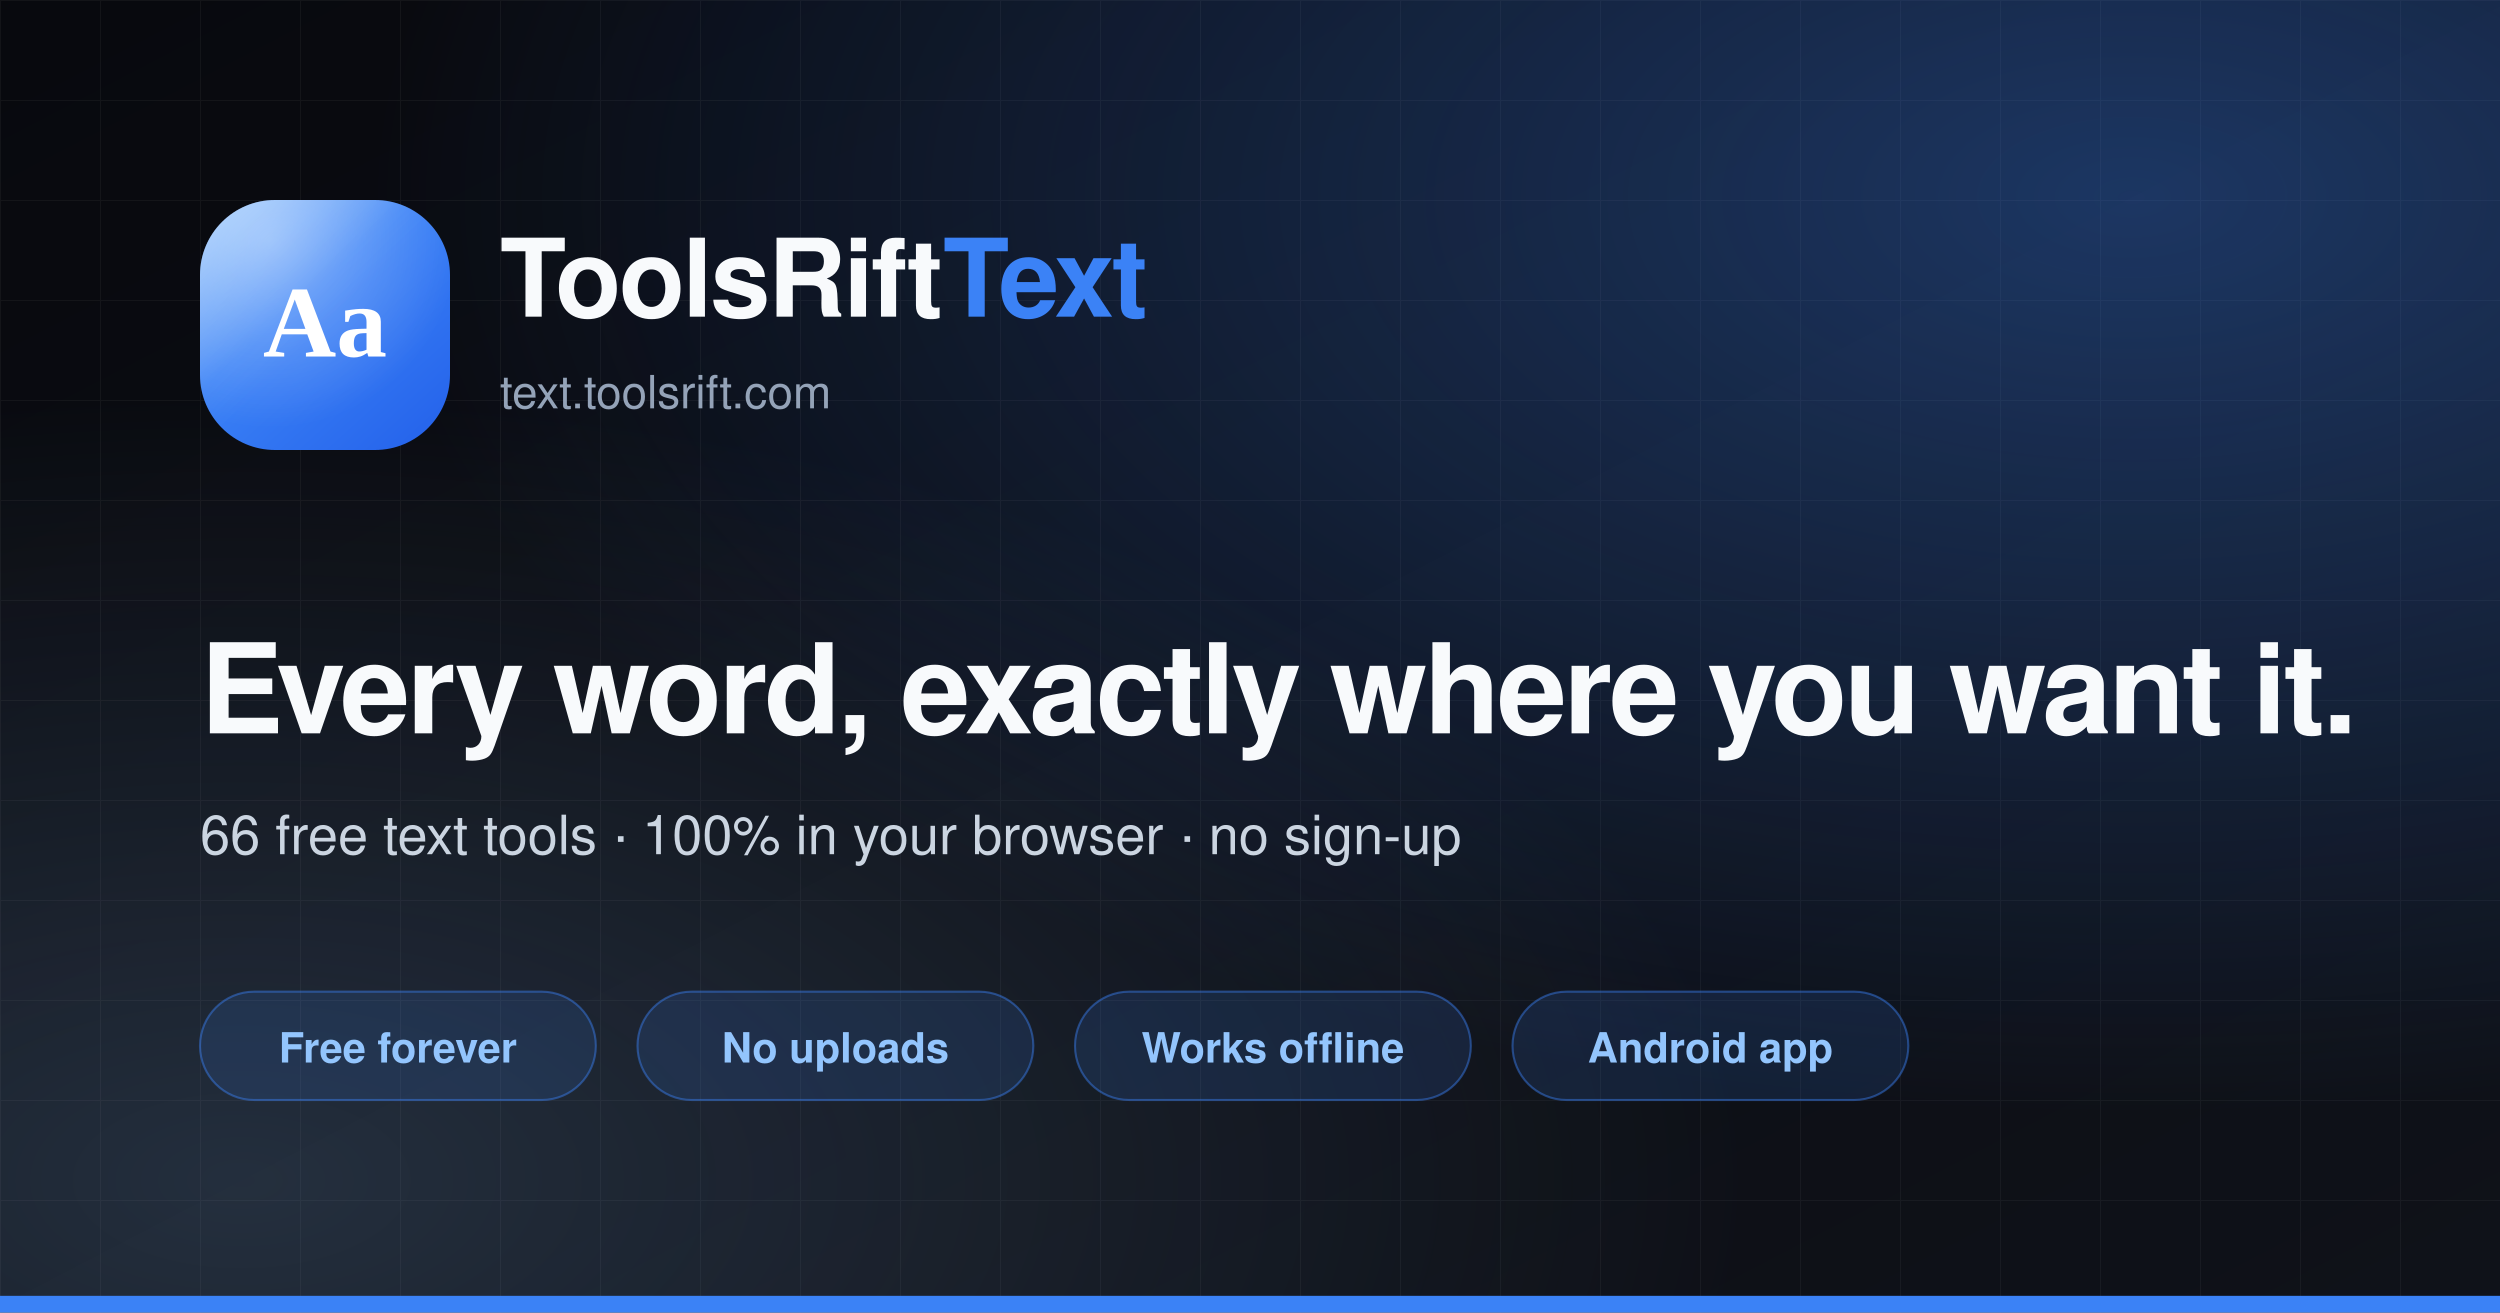
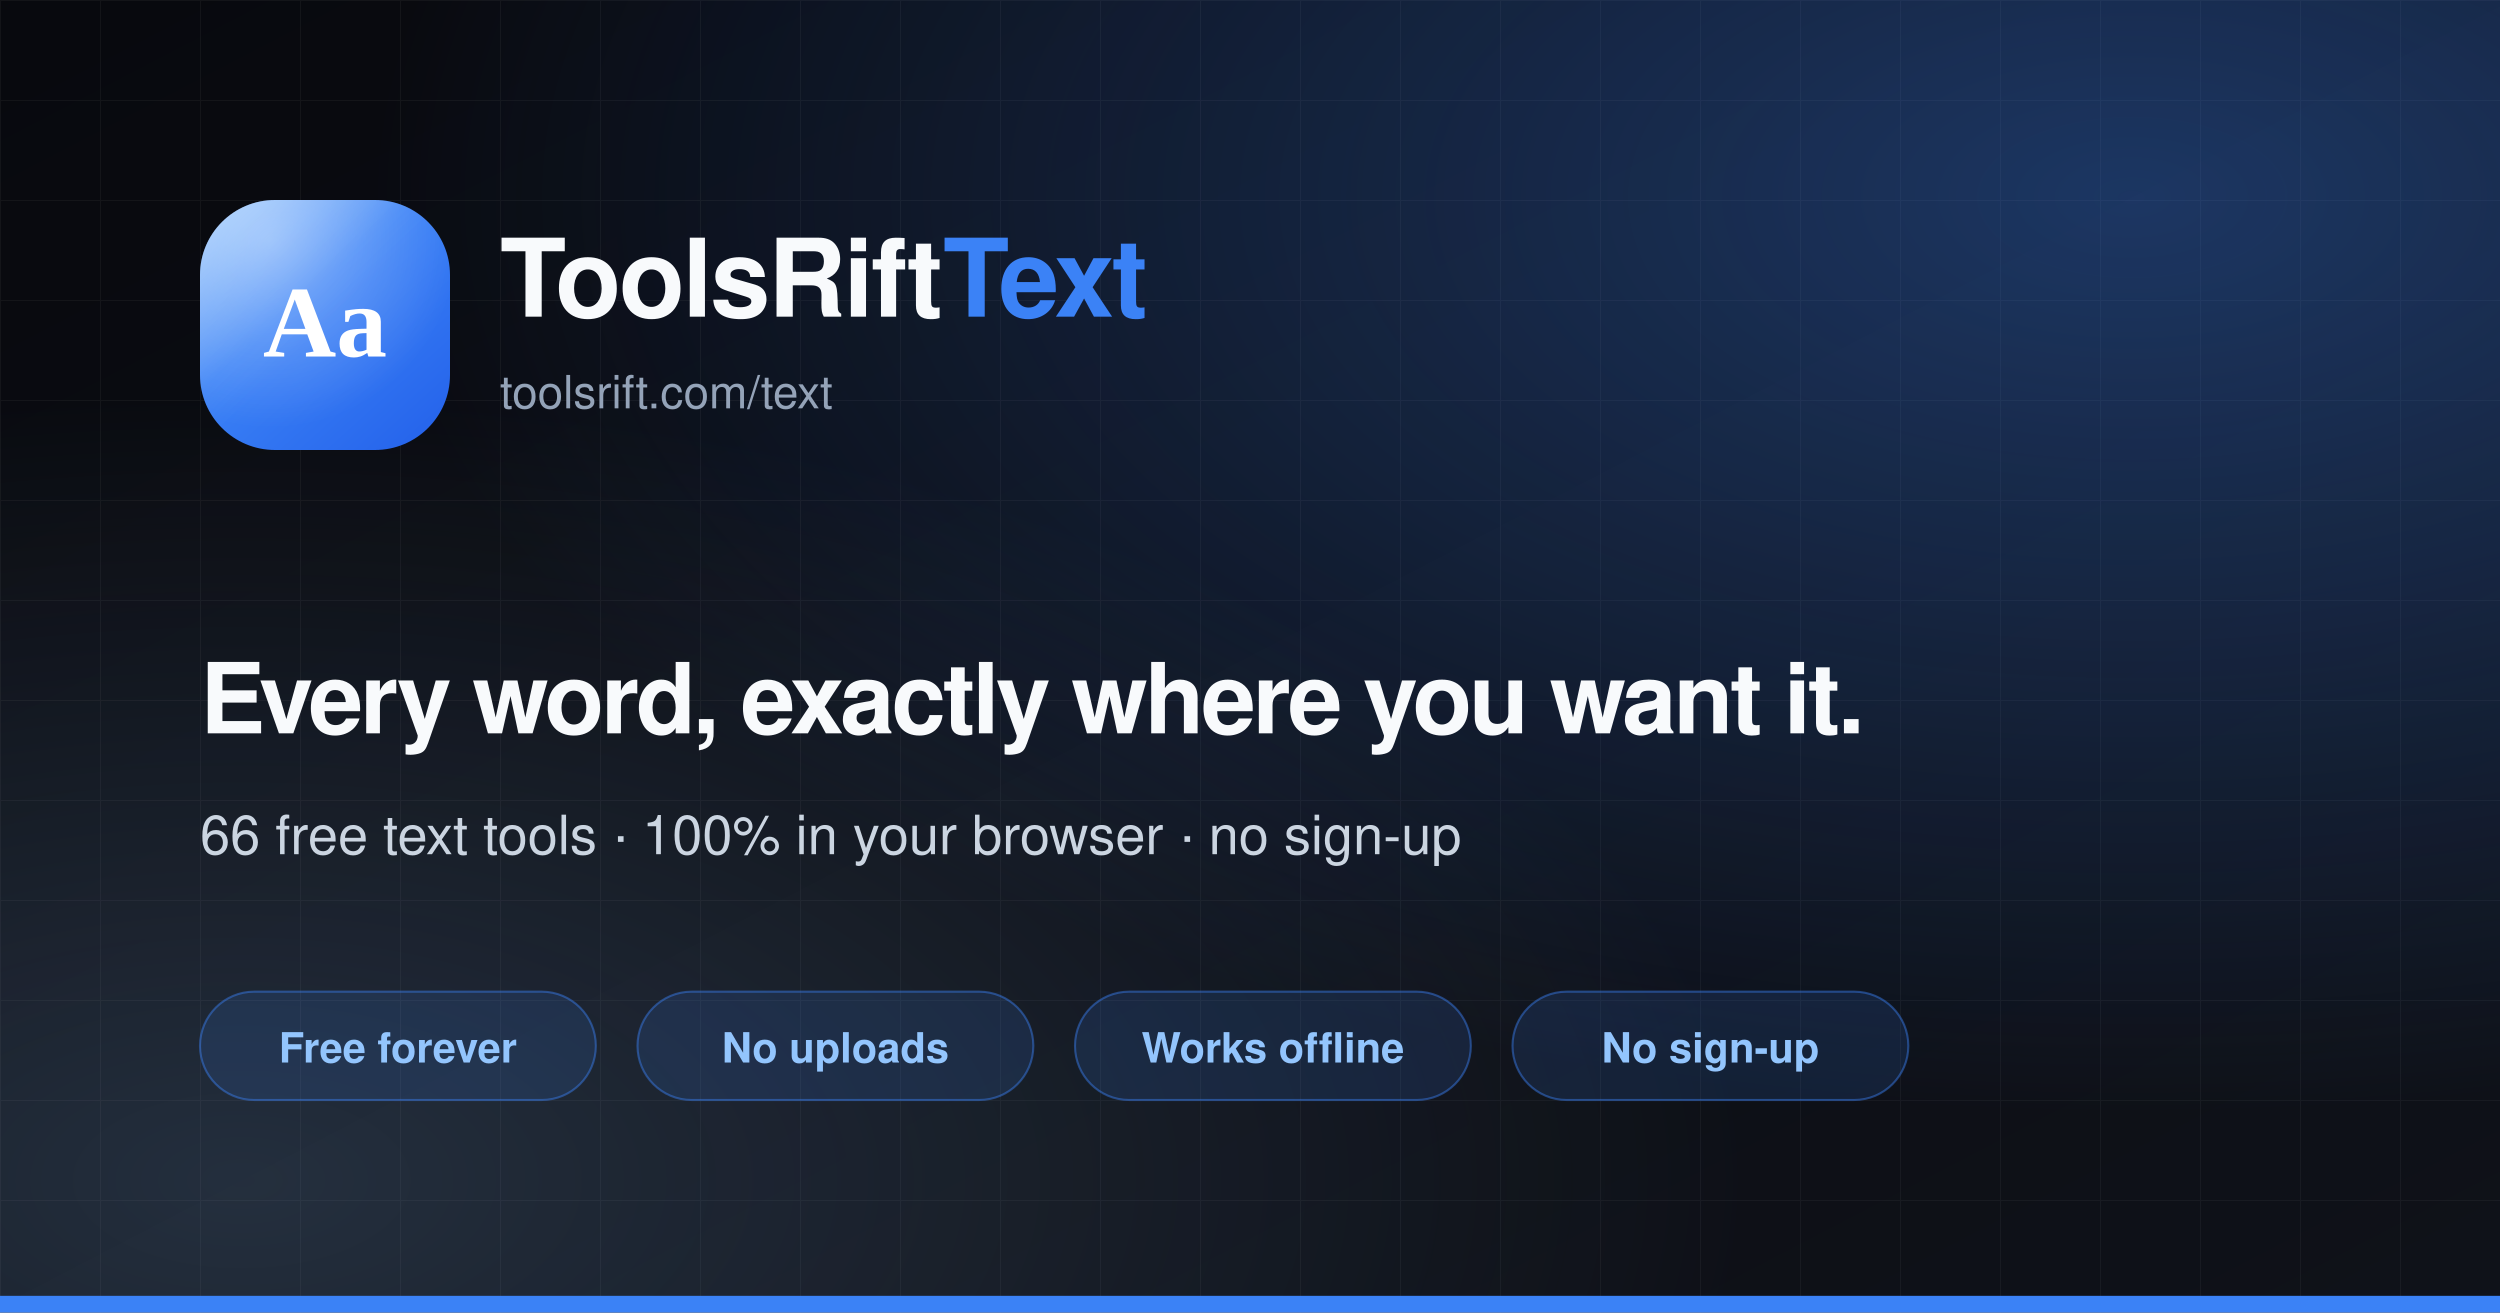
<svg xmlns="http://www.w3.org/2000/svg" viewBox="0 0 1200 630" width="1200" height="630">
  <defs>
    <linearGradient id="bg" x1="0" y1="0" x2="1" y2="1">
      <stop offset="0" stop-color="#08090E" />
      <stop offset="1" stop-color="#0F1219" />
    </linearGradient>
    <radialGradient id="glow" cx="0.85" cy="0.15" r="0.7">
      <stop offset="0" stop-color="#3B82F6" stop-opacity="0.35" />
      <stop offset="1" stop-color="#3B82F6" stop-opacity="0" />
    </radialGradient>
    <radialGradient id="glow2" cx="0.1" cy="0.9" r="0.6">
      <stop offset="0" stop-color="#93C5FD" stop-opacity="0.18" />
      <stop offset="1" stop-color="#93C5FD" stop-opacity="0" />
    </radialGradient>
    <pattern id="grid" width="48" height="48" patternUnits="userSpaceOnUse">
      <path d="M48 0H0v48" fill="none" stroke="#fff" stroke-opacity="0.045" />
    </pattern>
  </defs>
  <rect width="1200" height="630" fill="url(#bg)" />
  <rect width="1200" height="630" fill="url(#grid)" />
  <rect width="1200" height="630" fill="url(#glow)" />
  <rect width="1200" height="630" fill="url(#glow2)" />
  <g transform="translate(96 96)">
    <defs>
      <linearGradient id="og-g" x1="0" y1="0" x2="0.9" y2="1">
        <stop offset="0" stop-color="#93C5FD" />
        <stop offset="0.42" stop-color="#3B82F6" />
        <stop offset="1" stop-color="#2563EB" />
      </linearGradient>
      <radialGradient id="og-hl" cx="0.28" cy="0.16" r="0.75">
        <stop offset="0" stop-color="#fff" stop-opacity="0.34" />
        <stop offset="1" stop-color="#fff" stop-opacity="0" />
      </radialGradient>
      <linearGradient id="og-sheen" x1="0" y1="0" x2="1" y2="1">
        <stop offset="0" stop-color="#fff" stop-opacity="0.16" />
        <stop offset="0.5" stop-color="#fff" stop-opacity="0" />
      </linearGradient>
      <clipPath id="og-c">
        <rect width="120" height="120" rx="36.0" />
      </clipPath>
    </defs>
    <g clip-path="url(#og-c)">
      <rect width="120" height="120" fill="url(#og-g)" />
      <rect width="120" height="120" fill="url(#og-hl)" />
      <rect width="120" height="120" fill="url(#og-sheen)" />
    </g>
    <g transform="translate(18.00 18.00) scale(0.84)" color="#ffffff">
      <text x="50" y="68" text-anchor="middle" font-family="Georgia, 'Times New Roman', serif" font-weight="700" font-size="58" fill="currentColor">Aa</text>
    </g>
  </g>
  <text x="240" y="152" font-family="Sora, 'Segoe UI', system-ui, -apple-system, Helvetica, Arial, sans-serif" font-weight="800" font-size="52" letter-spacing="-1.2" fill="#F8FAFC">ToolsRift<tspan fill="#3B82F6"> Text</tspan>
  </text>
-   <text x="240" y="196" font-family="Sora, 'Segoe UI', system-ui, -apple-system, Helvetica, Arial, sans-serif" font-weight="500" font-size="22" fill="#94A3B8">text.toolsrift.com</text>
-   <text x="96" y="352" font-family="Sora, 'Segoe UI', system-ui, -apple-system, Helvetica, Arial, sans-serif" font-weight="800" font-size="60" letter-spacing="-1.5" fill="#F8FAFC">Every word, exactly where you want it.</text>
+   <text x="240" y="196" font-family="Sora, 'Segoe UI', system-ui, -apple-system, Helvetica, Arial, sans-serif" font-weight="500" font-size="22" fill="#94A3B8">toolsrift.com/text</text>
+   <text x="96" y="352" font-family="Sora, 'Segoe UI', system-ui, -apple-system, Helvetica, Arial, sans-serif" font-weight="800" font-size="47" letter-spacing="-1.5" fill="#F8FAFC">Every word, exactly where you want it.</text>
  <text x="96" y="410" font-family="Sora, 'Segoe UI', system-ui, -apple-system, Helvetica, Arial, sans-serif" font-weight="500" font-size="26" fill="#CBD5E1">66 free text tools · 100% in your browser · no sign-up</text>
  <g transform="translate(96 476)">
    <rect x="0" y="0" width="190" height="52" rx="26" fill="#3B82F6" fill-opacity="0.14" stroke="#3B82F6" stroke-opacity="0.45" />
    <text x="95" y="34" text-anchor="middle" font-family="Sora, 'Segoe UI', system-ui, -apple-system, Helvetica, Arial, sans-serif" font-weight="700" font-size="20" fill="#93C5FD">Free forever</text>
    <rect x="210" y="0" width="190" height="52" rx="26" fill="#3B82F6" fill-opacity="0.14" stroke="#3B82F6" stroke-opacity="0.45" />
    <text x="305" y="34" text-anchor="middle" font-family="Sora, 'Segoe UI', system-ui, -apple-system, Helvetica, Arial, sans-serif" font-weight="700" font-size="20" fill="#93C5FD">No uploads</text>
    <rect x="420" y="0" width="190" height="52" rx="26" fill="#3B82F6" fill-opacity="0.14" stroke="#3B82F6" stroke-opacity="0.45" />
    <text x="515" y="34" text-anchor="middle" font-family="Sora, 'Segoe UI', system-ui, -apple-system, Helvetica, Arial, sans-serif" font-weight="700" font-size="20" fill="#93C5FD">Works offline</text>
    <rect x="630" y="0" width="190" height="52" rx="26" fill="#3B82F6" fill-opacity="0.14" stroke="#3B82F6" stroke-opacity="0.45" />
-     <text x="725" y="34" text-anchor="middle" font-family="Sora, 'Segoe UI', system-ui, -apple-system, Helvetica, Arial, sans-serif" font-weight="700" font-size="20" fill="#93C5FD">Android app</text>
+     <text x="725" y="34" text-anchor="middle" font-family="Sora, 'Segoe UI', system-ui, -apple-system, Helvetica, Arial, sans-serif" font-weight="700" font-size="20" fill="#93C5FD">No sign-up</text>
  </g>
  <rect x="0" y="622" width="1200" height="8" fill="#3B82F6" />
</svg>
